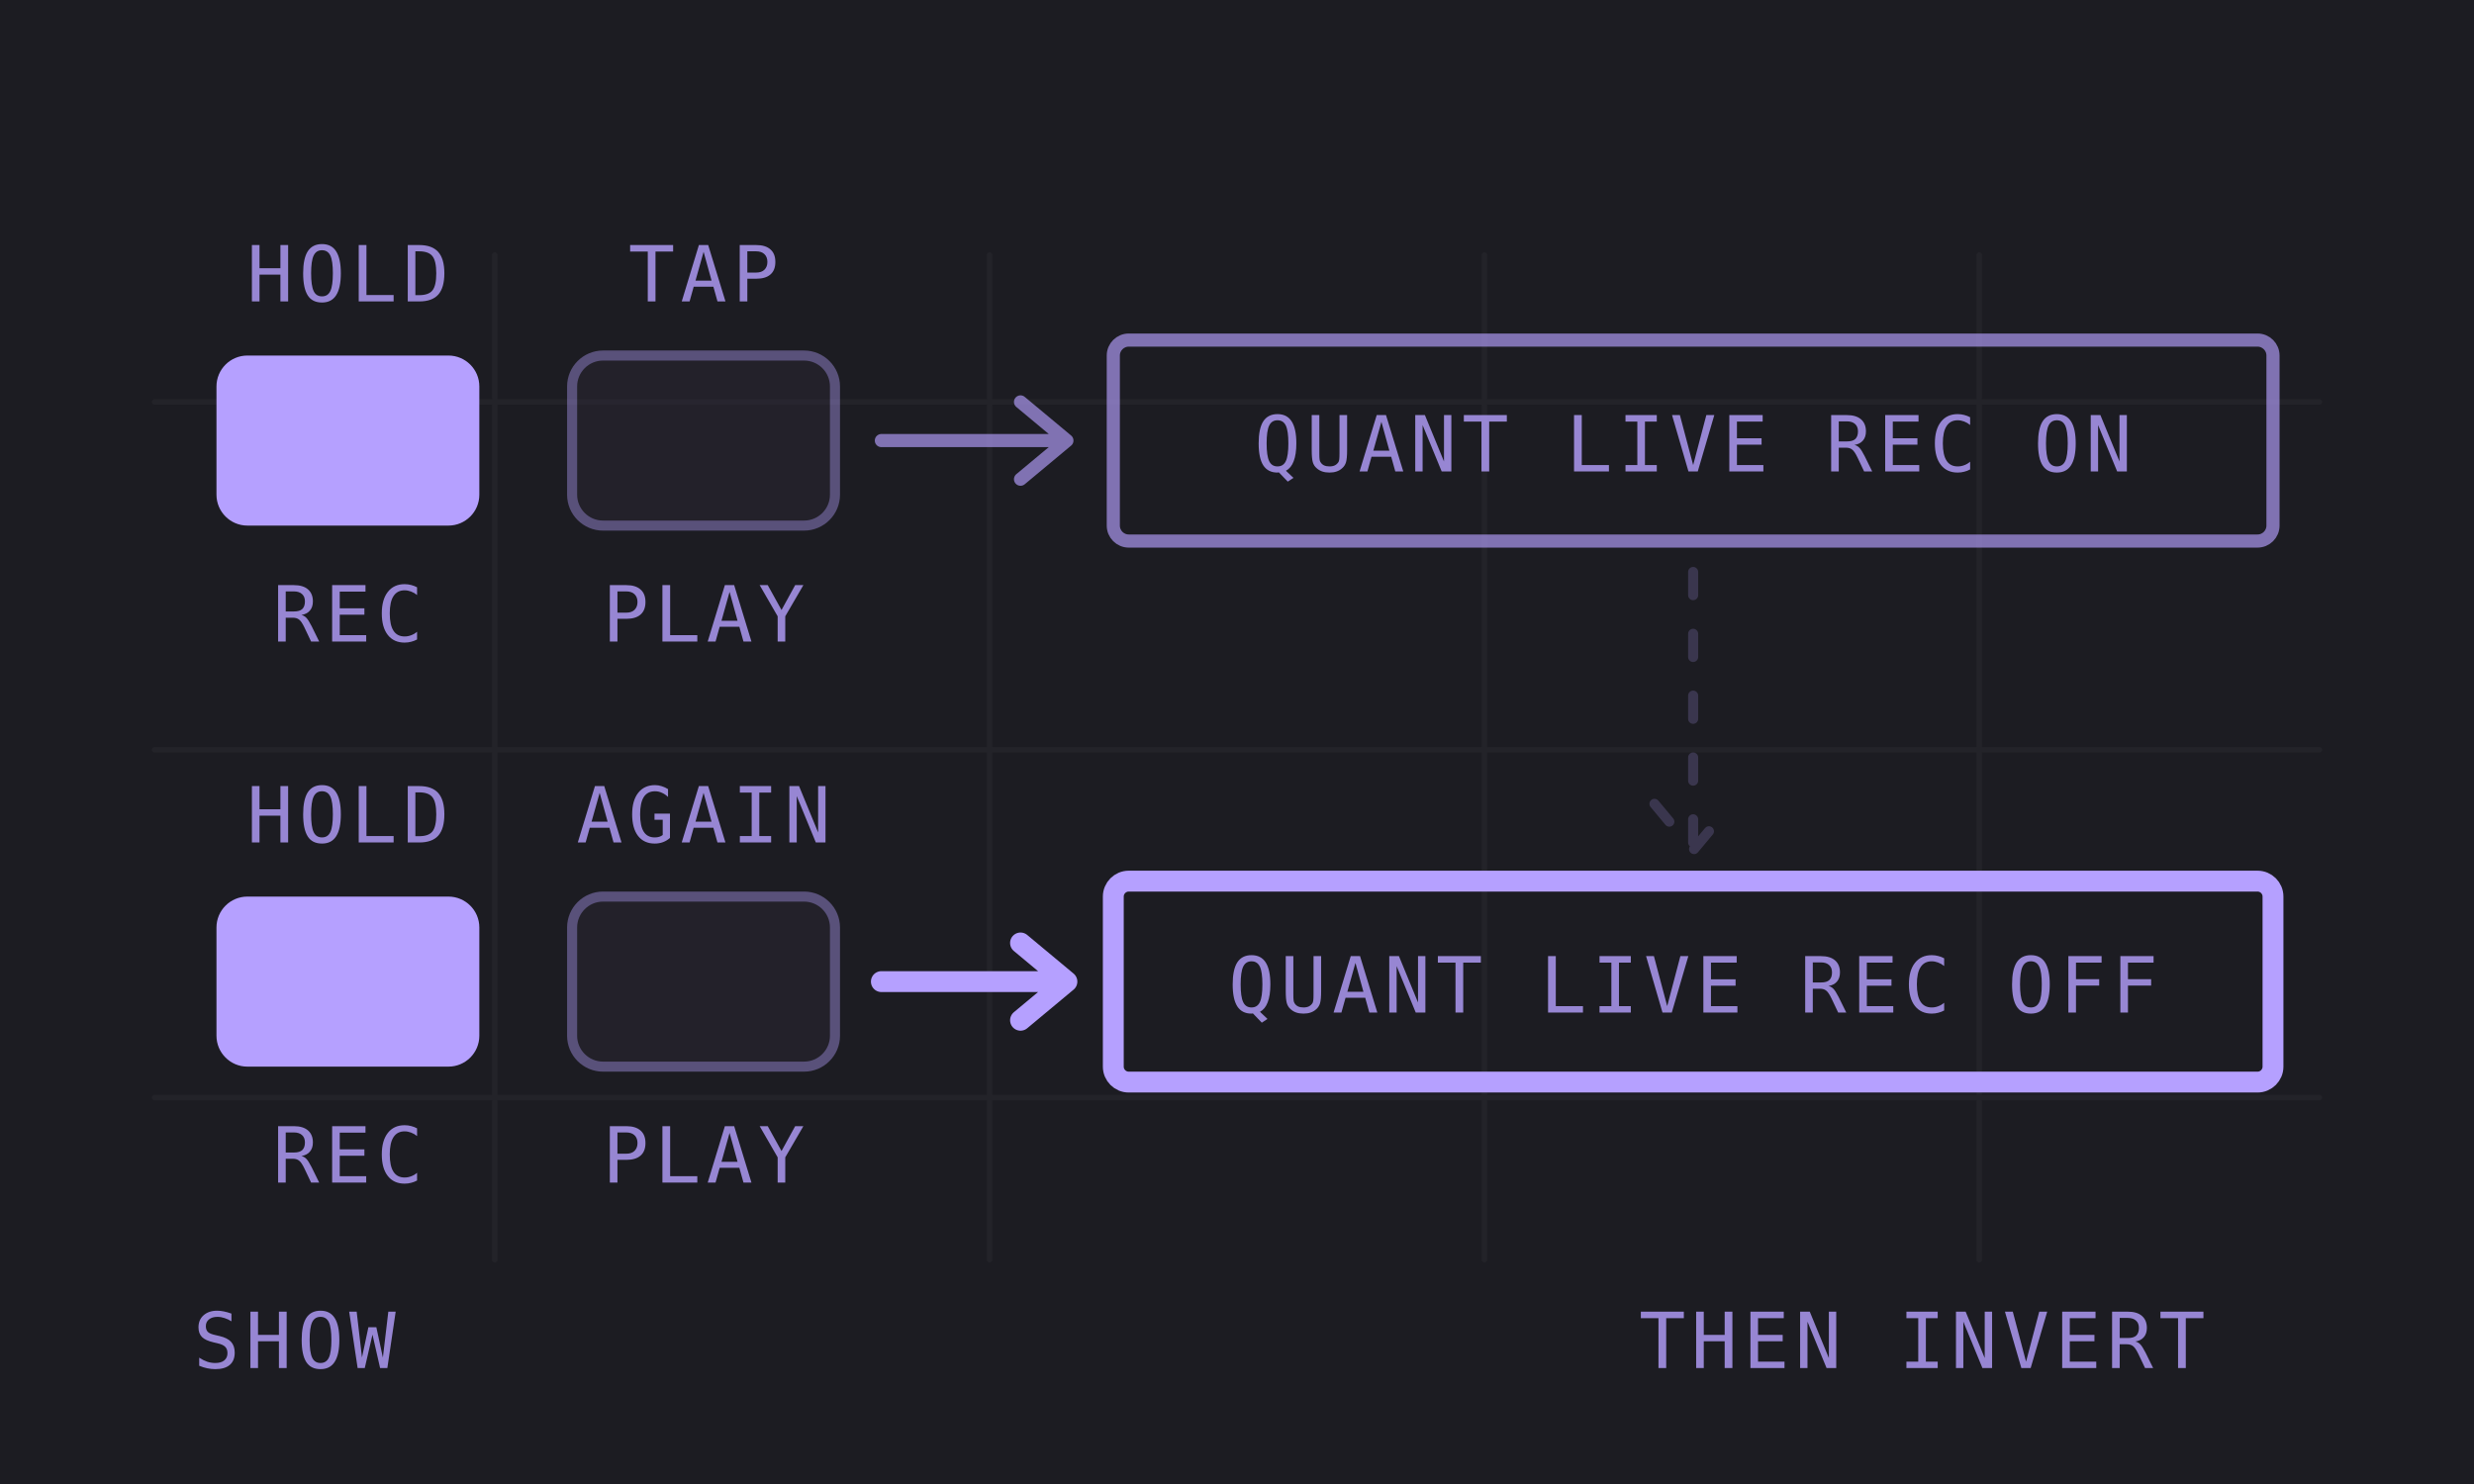
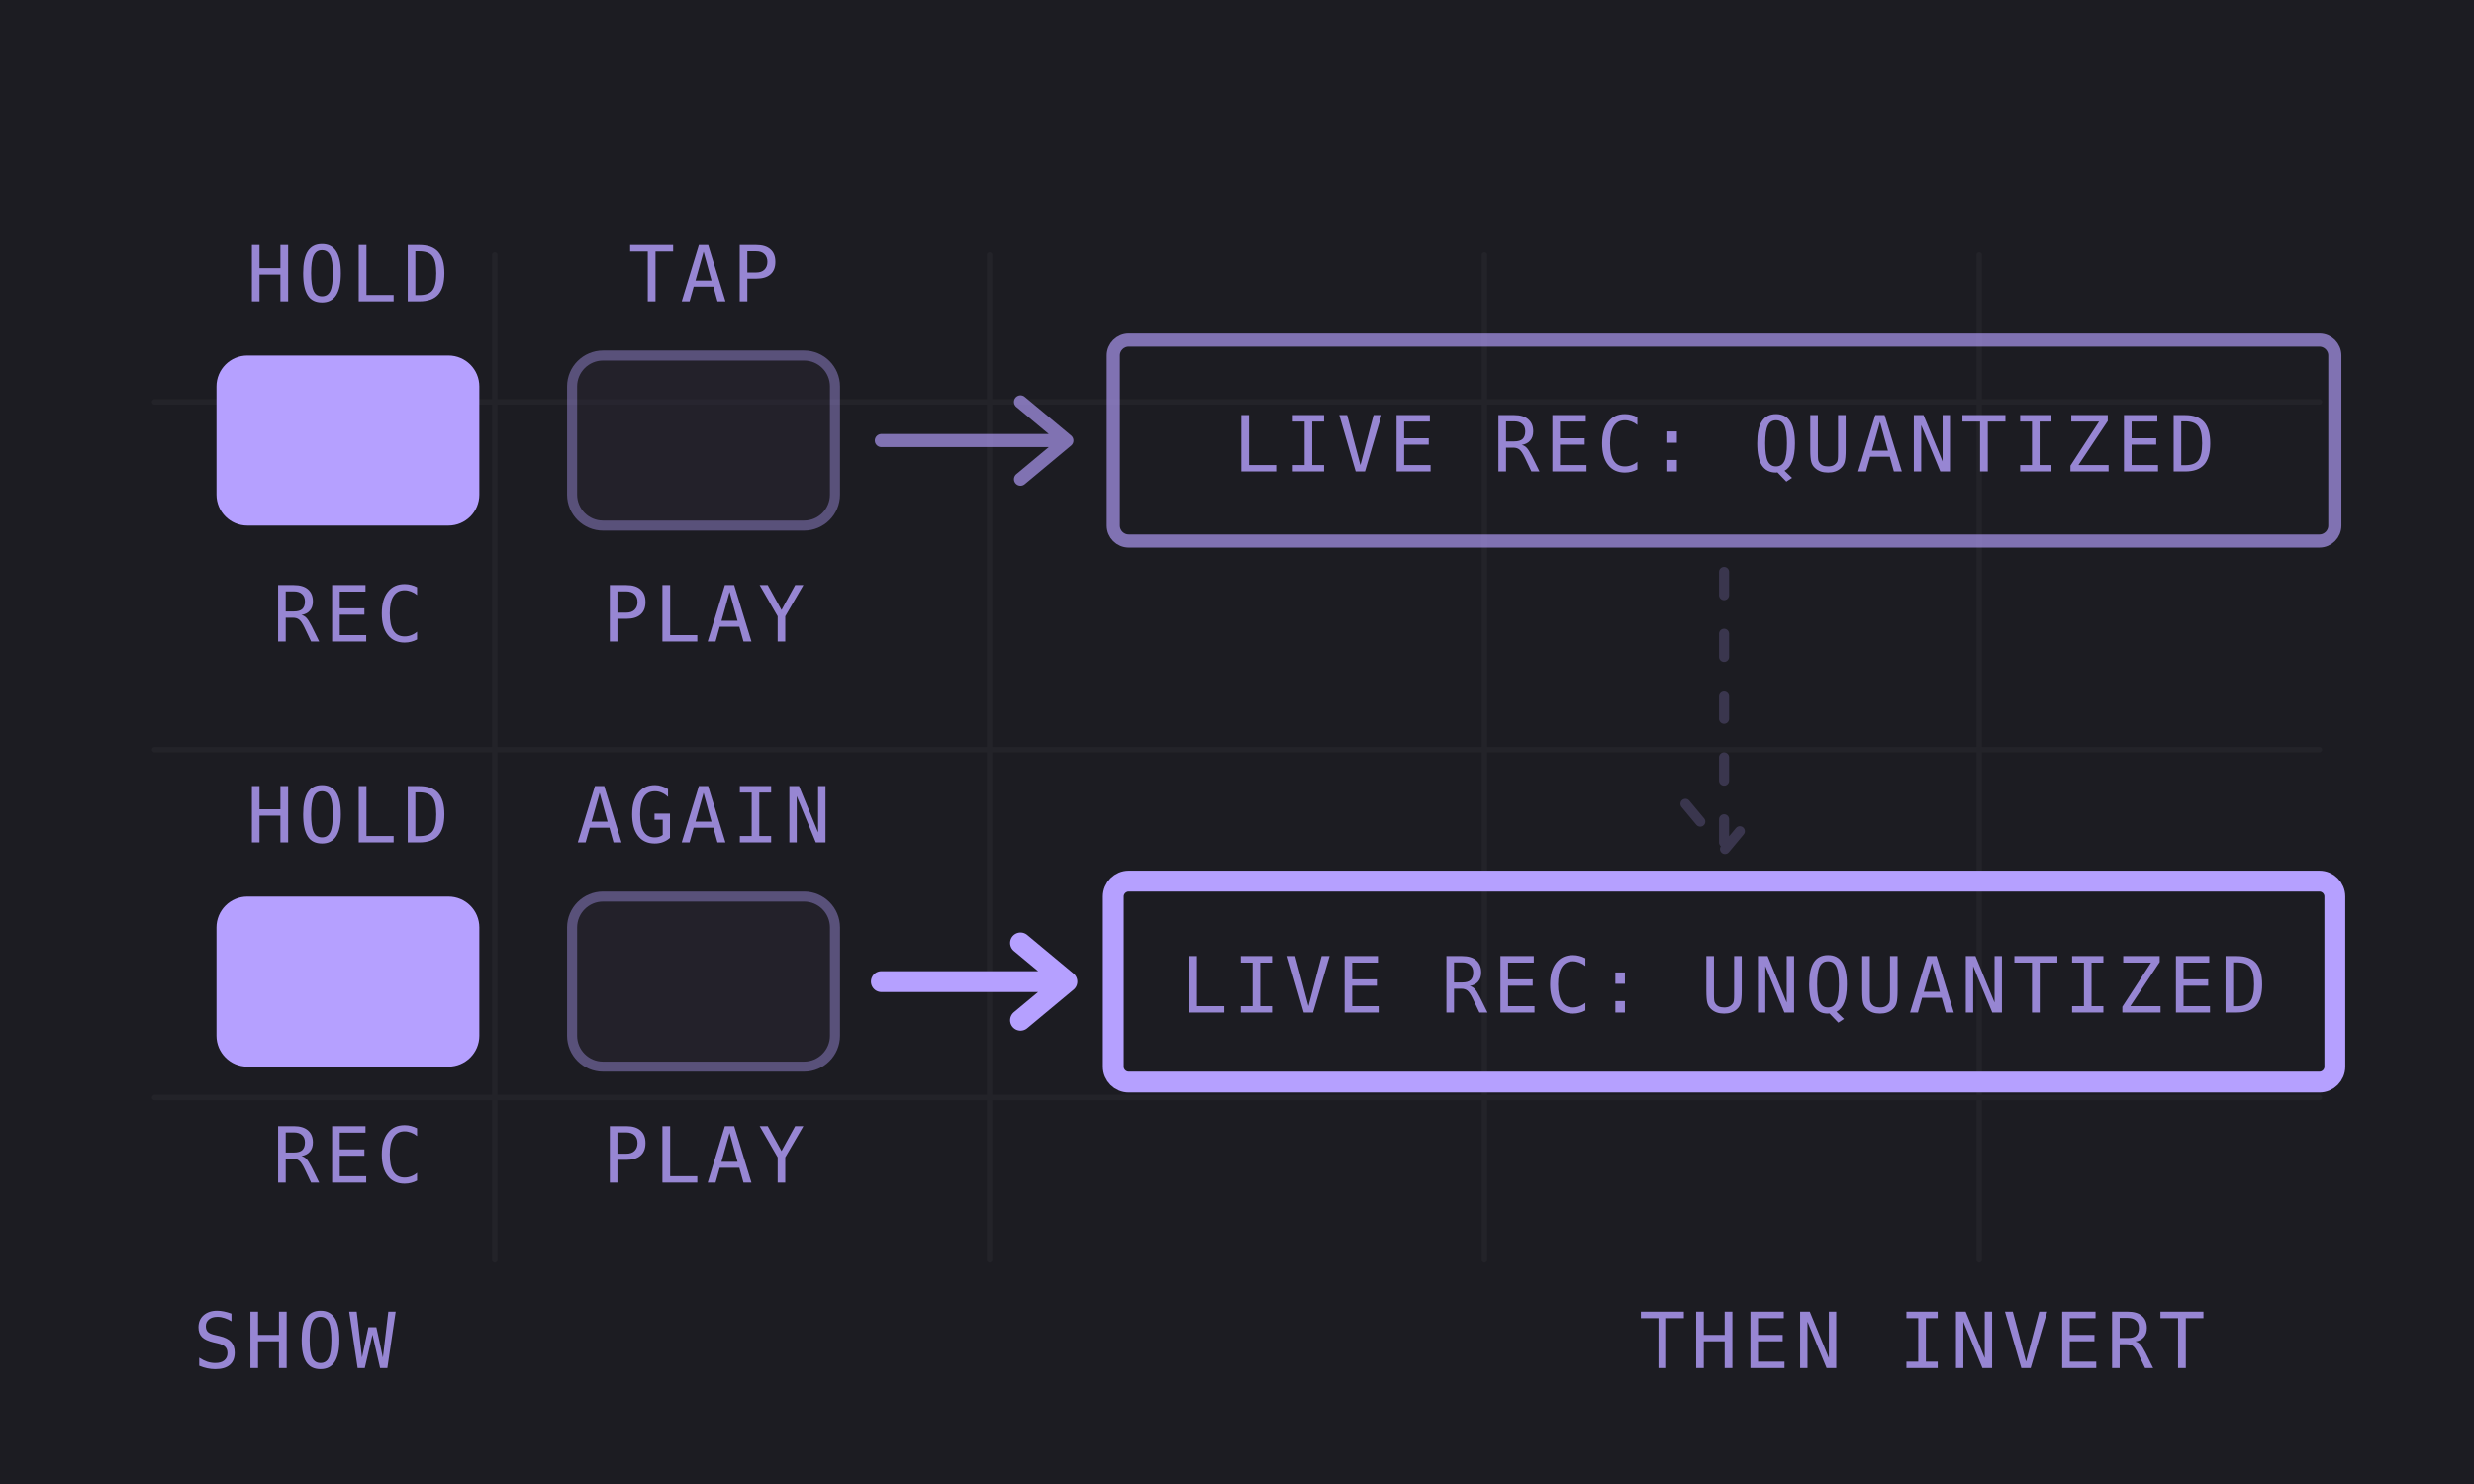
<svg xmlns="http://www.w3.org/2000/svg" width="960" height="576" viewBox="0 0 320 192" class="signal-art" fill="none" role="img" aria-labelledby="title description">
  <style>.signal-art{ width: 100%; height: calc(100% - 46px); overflow: visible; stroke-width: 1.3; stroke-linecap: round; stroke-linejoin: round; }
.signal-grid{ stroke: #ffffff; opacity: .035; stroke-width: .7; }
.signal-main{ stroke: #b5a0ff; stroke-width: 2.3; }
.signal-secondary{ stroke: #b5a0ff; opacity: .45; stroke-width: 1.7; }
.signal-ghost{ stroke: #b5a0ff; opacity: .2; stroke-width: 1.3; }
.signal-dot, .rhythm-on{ fill: #b5a0ff; }
.rhythm-off{ stroke: #b5a0ff; fill: #2c2837; opacity: .4; }
.signal-art text{ fill: #b5a0ff; opacity: .52; font: 8px monospace; letter-spacing: .7px; stroke: none; }
.signal-art .rhythm-count{ font-size: 20px; opacity: .95; letter-spacing: -1px; }
.reel-outline{ fill: rgba(181,160,255, .06); stroke: #b5a0ff; opacity: .8; stroke-width: 1.4; }
.reel-spoke{ fill: #b5a0ff; opacity: .4; stroke: none; }
.reel-head{ fill: #2d2a26; stroke: #b5a0ff; stroke-width: 1; }
.signal-art{ height: calc(100% - 55px); }
.signal-art text{ opacity: .8; font-size: 10px; }
.signal-main{ stroke-width: 2.7; }
.signal-secondary{ opacity: .65; }</style>
  <rect width="320" height="192" fill="#1c1c22" />
  <g class="signal-grid">
    <path d="M20 52H300" />
    <path d="M20 97H300" />
    <path d="M20 142H300" />
    <path d="M64 33V163" />
    <path d="M128 33V163" />
    <path d="M192 33V163" />
    <path d="M256 33V163" />
  </g>
  <g>
    <rect class="rhythm-on" x="28" y="46" width="34" height="22" rx="4" />
    <text x="45" y="83" text-anchor="middle">REC</text>
    <text x="45" y="39" text-anchor="middle">HOLD</text>
    <rect class="rhythm-off" x="74" y="46" width="34" height="22" rx="4" />
    <text x="91" y="83" text-anchor="middle">PLAY</text>
    <text x="91" y="39" text-anchor="middle">TAP</text>
    <path class="signal-secondary" d="M114 57H138M132 52L138 57L132 62" />
-     <rect class="signal-secondary" x="144" y="44" width="150" height="26" rx="2" />
-     <text x="219" y="61" text-anchor="middle">QUANT LIVE REC ON</text>
+     <rect class="signal-secondary" x="144" y="44" width="158" height="26" rx="2" />
+     <text x="223" y="61" text-anchor="middle">LIVE REC: QUANTIZED</text>
    <rect class="rhythm-on" x="28" y="116" width="34" height="22" rx="4" />
    <text x="45" y="153" text-anchor="middle">REC</text>
    <text x="45" y="109" text-anchor="middle">HOLD</text>
    <rect class="rhythm-off" x="74" y="116" width="34" height="22" rx="4" />
    <text x="91" y="153" text-anchor="middle">PLAY</text>
    <text x="91" y="109" text-anchor="middle">AGAIN</text>
    <path class="signal-main" d="M114 127H138M132 122L138 127L132 132" />
-     <rect class="signal-main" x="144" y="114" width="150" height="26" rx="2" />
-     <text x="219" y="131" text-anchor="middle">QUANT LIVE REC OFF</text>
-     <path class="signal-ghost" d="M219 74V110M214 104L219 110L224 104" stroke-dasharray="3 5" />
+     <rect class="signal-main" x="144" y="114" width="158" height="26" rx="2" />
+     <text x="223" y="131" text-anchor="middle">LIVE REC: UNQUANTIZED</text>
+     <path class="signal-ghost" d="M223 74V110M218 104L223 110L228 104" stroke-dasharray="3 5" />
    <text x="25" y="177">SHOW</text>
    <text x="212" y="177">THEN INVERT</text>
  </g>
</svg>
